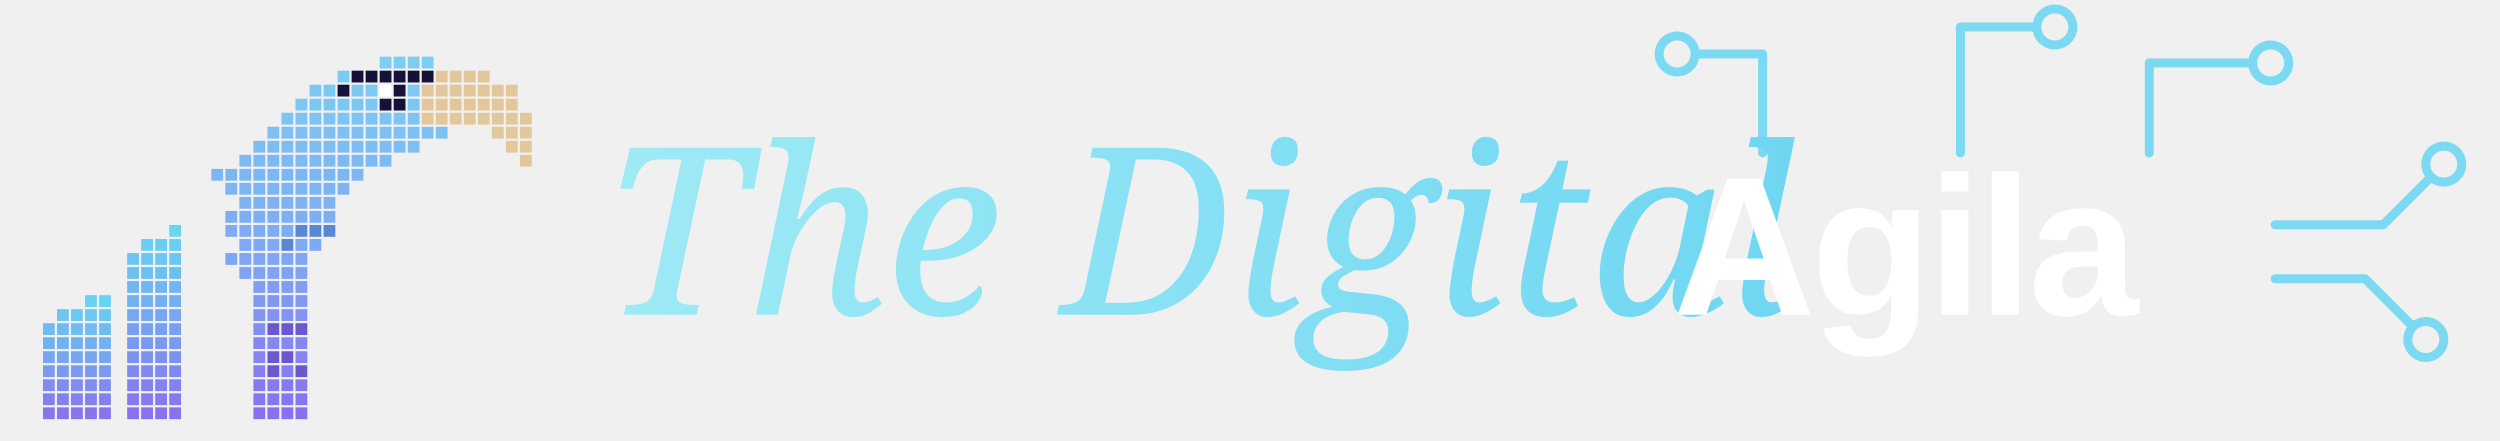
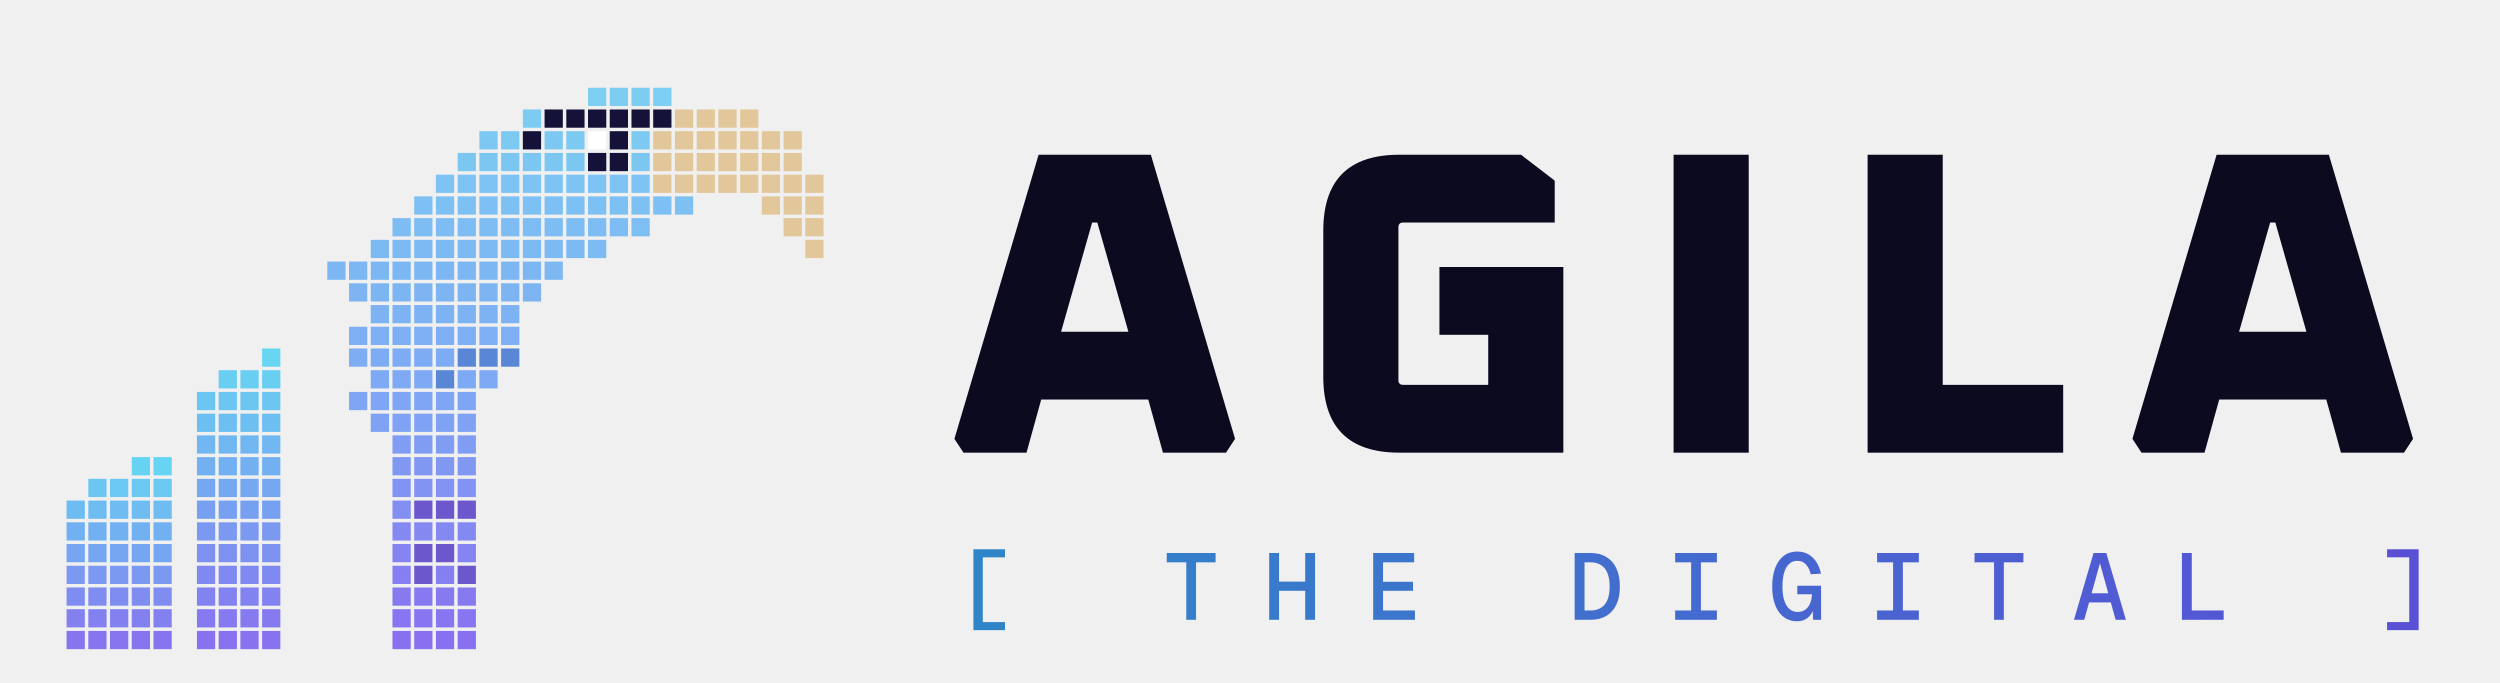
- <svg xmlns="http://www.w3.org/2000/svg" class="brand__logo" viewBox="0 8 556 98" aria-hidden="true" focusable="false">
+ <svg xmlns="http://www.w3.org/2000/svg" class="brand__logo" viewBox="0 8 359 98" aria-hidden="true" focusable="false">
  <defs>
-     <linearGradient id="lh-body" x1="0" y1="0" x2="0" y2="1">
-       <stop offset="0" stop-color="#7ccff2" />
-       <stop offset=".55" stop-color="#7ea6f4" />
-       <stop offset="1" stop-color="#8a6cf0" />
-     </linearGradient>
-     <linearGradient id="lh-bar" x1="0" y1="0" x2="0" y2="1">
-       <stop offset="0" stop-color="#62e0f2" />
-       <stop offset="1" stop-color="#8a6cf0" />
-     </linearGradient>
-     <linearGradient id="lh-word" x1="0" y1="0" x2="1" y2="0">
-       <stop offset="0" stop-color="#9eeaf5" />
-       <stop offset="1" stop-color="#6fd6f2" />
+     <linearGradient id="lh-sub" x1="138" y1="0" x2="349" y2="0" gradientUnits="userSpaceOnUse">
+       <stop offset="0" stop-color="#2f86c8" />
+       <stop offset="1" stop-color="#5a4fd6" />
    </linearGradient>
  </defs>
  <g transform="translate(8 18) scale(.26) translate(-24 -30)">
    <rect x="318" y="40" width="10.08" height="10.08" fill="#7ccef2" />
    <rect x="330" y="40" width="10.08" height="10.08" fill="#7ccdf1" />
    <rect x="342" y="40" width="10.08" height="10.08" fill="#7ccdf1" />
    <rect x="354" y="40" width="10.08" height="10.08" fill="#7ccef2" />
    <rect x="282" y="52" width="10.08" height="10.08" fill="#7ccbf2" />
    <rect x="294" y="52" width="10.08" height="10.08" fill="#141238" />
    <rect x="306" y="52" width="10.08" height="10.08" fill="#141238" />
    <rect x="318" y="52" width="10.08" height="10.08" fill="#141238" />
    <rect x="330" y="52" width="10.08" height="10.08" fill="#141238" />
    <rect x="342" y="52" width="10.08" height="10.08" fill="#141238" />
    <rect x="354" y="52" width="10.08" height="10.08" fill="#141238" />
    <rect x="366" y="52" width="10.08" height="10.08" fill="#e2c79a" />
    <rect x="378" y="52" width="10.08" height="10.08" fill="#e2c79a" />
    <rect x="390" y="52" width="10.08" height="10.08" fill="#e2c79a" />
    <rect x="402" y="52" width="10.08" height="10.08" fill="#e2c79a" />
    <rect x="258" y="64" width="10.08" height="10.08" fill="#7cc8f2" />
    <rect x="270" y="64" width="10.08" height="10.08" fill="#7cc9f2" />
    <rect x="282" y="64" width="10.08" height="10.08" fill="#141238" />
    <rect x="294" y="64" width="10.08" height="10.08" fill="#7cc8f1" />
    <rect x="306" y="64" width="10.08" height="10.08" fill="#7cc9f2" />
    <rect x="318" y="64" width="10.08" height="10.08" fill="#ffffff" />
    <rect x="330" y="64" width="10.08" height="10.08" fill="#141238" />
    <rect x="342" y="64" width="10.08" height="10.08" fill="#7cc9f2" />
    <rect x="354" y="64" width="10.08" height="10.08" fill="#e2c79a" />
    <rect x="366" y="64" width="10.08" height="10.08" fill="#e2c79a" />
    <rect x="378" y="64" width="10.08" height="10.08" fill="#e2c79a" />
    <rect x="390" y="64" width="10.08" height="10.08" fill="#e2c79a" />
    <rect x="402" y="64" width="10.08" height="10.08" fill="#e2c79a" />
    <rect x="414" y="64" width="10.08" height="10.08" fill="#e2c79a" />
    <rect x="426" y="64" width="10.08" height="10.08" fill="#e2c79a" />
    <rect x="246" y="76" width="10.08" height="10.08" fill="#7cc6f2" />
    <rect x="258" y="76" width="10.08" height="10.08" fill="#7cc6f2" />
    <rect x="270" y="76" width="10.08" height="10.08" fill="#7cc6f2" />
    <rect x="282" y="76" width="10.08" height="10.08" fill="#7cc6f2" />
    <rect x="294" y="76" width="10.08" height="10.08" fill="#7cc6f2" />
    <rect x="306" y="76" width="10.08" height="10.08" fill="#7cc6f2" />
    <rect x="318" y="76" width="10.08" height="10.08" fill="#141238" />
    <rect x="330" y="76" width="10.08" height="10.08" fill="#141238" />
    <rect x="342" y="76" width="10.08" height="10.08" fill="#7cc6f2" />
    <rect x="354" y="76" width="10.08" height="10.08" fill="#e2c79a" />
    <rect x="366" y="76" width="10.08" height="10.08" fill="#e2c79a" />
    <rect x="378" y="76" width="10.08" height="10.08" fill="#e2c79a" />
    <rect x="390" y="76" width="10.08" height="10.08" fill="#e2c79a" />
    <rect x="402" y="76" width="10.08" height="10.08" fill="#e2c79a" />
    <rect x="414" y="76" width="10.08" height="10.08" fill="#e2c79a" />
    <rect x="426" y="76" width="10.08" height="10.08" fill="#e2c79a" />
    <rect x="234" y="88" width="10.08" height="10.08" fill="#7dc3f3" />
    <rect x="246" y="88" width="10.08" height="10.08" fill="#7dc3f3" />
    <rect x="258" y="88" width="10.08" height="10.08" fill="#7dc3f3" />
    <rect x="270" y="88" width="10.08" height="10.08" fill="#7dc3f3" />
    <rect x="282" y="88" width="10.08" height="10.08" fill="#7dc3f3" />
    <rect x="294" y="88" width="10.08" height="10.08" fill="#7dc3f3" />
    <rect x="306" y="88" width="10.08" height="10.08" fill="#7dc3f3" />
    <rect x="318" y="88" width="10.08" height="10.08" fill="#7dc3f3" />
    <rect x="330" y="88" width="10.08" height="10.08" fill="#7dc3f3" />
    <rect x="342" y="88" width="10.08" height="10.08" fill="#7dc3f3" />
    <rect x="354" y="88" width="10.08" height="10.08" fill="#e2c79a" />
    <rect x="366" y="88" width="10.08" height="10.08" fill="#e2c79a" />
    <rect x="378" y="88" width="10.08" height="10.08" fill="#e2c79a" />
    <rect x="390" y="88" width="10.08" height="10.08" fill="#e2c79a" />
    <rect x="402" y="88" width="10.08" height="10.08" fill="#e2c79a" />
    <rect x="414" y="88" width="10.08" height="10.08" fill="#e2c79a" />
    <rect x="426" y="88" width="10.08" height="10.08" fill="#e2c79a" />
    <rect x="438" y="88" width="10.08" height="10.08" fill="#e2c79a" />
    <rect x="222" y="100" width="10.08" height="10.08" fill="#7dc0f3" />
    <rect x="234" y="100" width="10.08" height="10.08" fill="#7dc0f3" />
    <rect x="246" y="100" width="10.08" height="10.08" fill="#7dc0f3" />
    <rect x="258" y="100" width="10.08" height="10.08" fill="#7dc0f3" />
    <rect x="270" y="100" width="10.08" height="10.08" fill="#7dc0f3" />
    <rect x="282" y="100" width="10.08" height="10.08" fill="#7dc0f3" />
    <rect x="294" y="100" width="10.08" height="10.08" fill="#7dc0f3" />
    <rect x="306" y="100" width="10.08" height="10.08" fill="#7dc0f3" />
    <rect x="318" y="100" width="10.08" height="10.08" fill="#7dc0f3" />
    <rect x="330" y="100" width="10.08" height="10.08" fill="#7dc0f3" />
    <rect x="342" y="100" width="10.08" height="10.08" fill="#7dc0f3" />
    <rect x="354" y="100" width="10.08" height="10.08" fill="#7dc0f3" />
    <rect x="366" y="100" width="10.08" height="10.08" fill="#7ec0f2" />
    <rect x="414" y="100" width="10.08" height="10.08" fill="#e2c79a" />
    <rect x="426" y="100" width="10.08" height="10.08" fill="#e2c79a" />
    <rect x="438" y="100" width="10.08" height="10.08" fill="#e2c79a" />
    <rect x="210" y="112" width="10.08" height="10.08" fill="#7dbdf3" />
    <rect x="222" y="112" width="10.08" height="10.08" fill="#7dbdf3" />
    <rect x="234" y="112" width="10.08" height="10.08" fill="#7dbdf3" />
    <rect x="246" y="112" width="10.08" height="10.08" fill="#7dbdf3" />
    <rect x="258" y="112" width="10.08" height="10.08" fill="#7dbdf3" />
    <rect x="270" y="112" width="10.08" height="10.08" fill="#7dbdf3" />
    <rect x="282" y="112" width="10.08" height="10.08" fill="#7dbdf3" />
    <rect x="294" y="112" width="10.08" height="10.08" fill="#7dbdf3" />
    <rect x="306" y="112" width="10.08" height="10.08" fill="#7dbdf3" />
    <rect x="318" y="112" width="10.08" height="10.08" fill="#7dbdf3" />
    <rect x="330" y="112" width="10.08" height="10.08" fill="#7dbdf3" />
    <rect x="342" y="112" width="10.08" height="10.08" fill="#7dbef3" />
    <rect x="426" y="112" width="10.08" height="10.08" fill="#e2c79a" />
    <rect x="438" y="112" width="10.08" height="10.08" fill="#e2c79a" />
    <rect x="198" y="124" width="10.08" height="10.08" fill="#7dbaf3" />
    <rect x="210" y="124" width="10.08" height="10.08" fill="#7dbaf3" />
    <rect x="222" y="124" width="10.08" height="10.08" fill="#7dbaf3" />
    <rect x="234" y="124" width="10.08" height="10.08" fill="#7dbaf3" />
    <rect x="246" y="124" width="10.08" height="10.08" fill="#7dbaf3" />
    <rect x="258" y="124" width="10.08" height="10.08" fill="#7dbaf3" />
    <rect x="270" y="124" width="10.08" height="10.08" fill="#7dbaf3" />
    <rect x="282" y="124" width="10.08" height="10.08" fill="#7dbaf3" />
    <rect x="294" y="124" width="10.08" height="10.08" fill="#7dbaf3" />
    <rect x="306" y="124" width="10.08" height="10.08" fill="#7dbaf3" />
    <rect x="318" y="124" width="10.08" height="10.08" fill="#7dbbf3" />
    <rect x="438" y="124" width="10.08" height="10.08" fill="#e2c79a" />
    <rect x="174" y="136" width="10.08" height="10.08" fill="#7db7f3" />
    <rect x="186" y="136" width="10.08" height="10.08" fill="#7db7f3" />
    <rect x="198" y="136" width="10.08" height="10.08" fill="#7db7f3" />
    <rect x="210" y="136" width="10.08" height="10.08" fill="#7db7f3" />
    <rect x="222" y="136" width="10.08" height="10.08" fill="#7db7f3" />
    <rect x="234" y="136" width="10.08" height="10.08" fill="#7db7f3" />
    <rect x="246" y="136" width="10.08" height="10.08" fill="#7db7f3" />
    <rect x="258" y="136" width="10.08" height="10.08" fill="#7db7f3" />
    <rect x="270" y="136" width="10.08" height="10.08" fill="#7db7f3" />
    <rect x="282" y="136" width="10.08" height="10.08" fill="#7db7f3" />
    <rect x="294" y="136" width="10.08" height="10.08" fill="#7db8f3" />
    <rect x="186" y="148" width="10.08" height="10.08" fill="#7db5f3" />
    <rect x="198" y="148" width="10.08" height="10.08" fill="#7db5f3" />
    <rect x="210" y="148" width="10.08" height="10.08" fill="#7db5f3" />
    <rect x="222" y="148" width="10.08" height="10.08" fill="#7db5f3" />
    <rect x="234" y="148" width="10.08" height="10.08" fill="#7db5f3" />
    <rect x="246" y="148" width="10.08" height="10.08" fill="#7db5f3" />
    <rect x="258" y="148" width="10.08" height="10.08" fill="#7db5f3" />
    <rect x="270" y="148" width="10.08" height="10.08" fill="#7db5f3" />
    <rect x="282" y="148" width="10.08" height="10.08" fill="#7db5f3" />
    <rect x="198" y="160" width="10.08" height="10.08" fill="#7db2f3" />
    <rect x="210" y="160" width="10.08" height="10.08" fill="#7db2f3" />
    <rect x="222" y="160" width="10.08" height="10.08" fill="#7db2f3" />
    <rect x="234" y="160" width="10.08" height="10.08" fill="#7db2f3" />
    <rect x="246" y="160" width="10.08" height="10.08" fill="#7db2f3" />
    <rect x="258" y="160" width="10.08" height="10.08" fill="#7db2f3" />
    <rect x="270" y="160" width="10.08" height="10.08" fill="#7db2f3" />
    <rect x="186" y="172" width="10.08" height="10.08" fill="#7eaff4" />
    <rect x="198" y="172" width="10.08" height="10.08" fill="#7eaff4" />
    <rect x="210" y="172" width="10.08" height="10.08" fill="#7eaff4" />
    <rect x="222" y="172" width="10.08" height="10.08" fill="#7eaff4" />
    <rect x="234" y="172" width="10.08" height="10.08" fill="#7eaff4" />
    <rect x="246" y="172" width="10.08" height="10.08" fill="#7eaff4" />
    <rect x="258" y="172" width="10.08" height="10.08" fill="#7eaff4" />
    <rect x="270" y="172" width="10.08" height="10.08" fill="#7eaff4" />
    <rect x="138" y="184" width="10.08" height="10.08" fill="#66d6f2" />
    <rect x="186" y="184" width="10.08" height="10.08" fill="#7eadf4" />
    <rect x="198" y="184" width="10.08" height="10.08" fill="#7eacf4" />
    <rect x="210" y="184" width="10.08" height="10.08" fill="#7eacf4" />
    <rect x="222" y="184" width="10.08" height="10.08" fill="#7eacf4" />
    <rect x="234" y="184" width="10.08" height="10.08" fill="#7eacf4" />
    <rect x="246" y="184" width="10.08" height="10.08" fill="#5a86d6" />
    <rect x="258" y="184" width="10.08" height="10.08" fill="#5a86d6" />
    <rect x="270" y="184" width="10.08" height="10.08" fill="#5a86d6" />
    <rect x="114" y="196" width="10.08" height="10.08" fill="#68cef2" />
    <rect x="126" y="196" width="10.08" height="10.08" fill="#68cef2" />
    <rect x="138" y="196" width="10.08" height="10.08" fill="#68cef2" />
    <rect x="198" y="196" width="10.08" height="10.08" fill="#7ea9f4" />
    <rect x="210" y="196" width="10.08" height="10.08" fill="#7ea9f4" />
    <rect x="222" y="196" width="10.08" height="10.08" fill="#7ea9f4" />
    <rect x="234" y="196" width="10.08" height="10.08" fill="#5a86d6" />
    <rect x="246" y="196" width="10.08" height="10.08" fill="#7ea9f4" />
    <rect x="258" y="196" width="10.08" height="10.08" fill="#7ea9f4" />
    <rect x="102" y="208" width="10.08" height="10.08" fill="#6bc6f2" />
    <rect x="114" y="208" width="10.08" height="10.08" fill="#6bc7f2" />
    <rect x="126" y="208" width="10.08" height="10.08" fill="#6bc7f2" />
    <rect x="138" y="208" width="10.08" height="10.08" fill="#6bc7f2" />
    <rect x="186" y="208" width="10.08" height="10.08" fill="#7ea6f4" />
    <rect x="198" y="208" width="10.08" height="10.08" fill="#7ea6f4" />
    <rect x="210" y="208" width="10.08" height="10.08" fill="#7ea6f4" />
    <rect x="222" y="208" width="10.08" height="10.08" fill="#7ea6f4" />
    <rect x="234" y="208" width="10.08" height="10.08" fill="#7ea6f4" />
    <rect x="246" y="208" width="10.08" height="10.08" fill="#7ea6f4" />
    <rect x="102" y="220" width="10.08" height="10.08" fill="#6dbff1" />
    <rect x="114" y="220" width="10.08" height="10.08" fill="#6dbff1" />
    <rect x="126" y="220" width="10.08" height="10.08" fill="#6dbff1" />
    <rect x="138" y="220" width="10.08" height="10.08" fill="#6dbff1" />
    <rect x="198" y="220" width="10.08" height="10.08" fill="#7fa2f4" />
    <rect x="210" y="220" width="10.08" height="10.08" fill="#7fa2f4" />
    <rect x="222" y="220" width="10.08" height="10.08" fill="#7fa2f4" />
    <rect x="234" y="220" width="10.08" height="10.08" fill="#7fa2f4" />
    <rect x="246" y="220" width="10.08" height="10.08" fill="#7fa2f4" />
    <rect x="102" y="232" width="10.08" height="10.08" fill="#70b7f1" />
    <rect x="114" y="232" width="10.08" height="10.08" fill="#70b7f1" />
    <rect x="126" y="232" width="10.08" height="10.08" fill="#70b7f1" />
    <rect x="138" y="232" width="10.08" height="10.08" fill="#70b7f1" />
    <rect x="210" y="232" width="10.08" height="10.08" fill="#809cf3" />
    <rect x="222" y="232" width="10.08" height="10.08" fill="#809cf3" />
    <rect x="234" y="232" width="10.08" height="10.08" fill="#809cf3" />
    <rect x="246" y="232" width="10.08" height="10.08" fill="#809cf3" />
    <rect x="66" y="244" width="10.08" height="10.08" fill="#66d3f2" />
    <rect x="78" y="244" width="10.08" height="10.08" fill="#66d4f2" />
    <rect x="102" y="244" width="10.08" height="10.08" fill="#73b0f1" />
    <rect x="114" y="244" width="10.08" height="10.08" fill="#73b0f1" />
    <rect x="126" y="244" width="10.08" height="10.08" fill="#73b0f1" />
    <rect x="138" y="244" width="10.08" height="10.08" fill="#73b0f1" />
    <rect x="210" y="244" width="10.08" height="10.08" fill="#8198f3" />
    <rect x="222" y="244" width="10.08" height="10.08" fill="#8198f3" />
    <rect x="234" y="244" width="10.08" height="10.08" fill="#8198f3" />
    <rect x="246" y="244" width="10.08" height="10.08" fill="#8198f3" />
    <rect x="42" y="256" width="10.08" height="10.08" fill="#6bc7f2" />
    <rect x="54" y="256" width="10.08" height="10.08" fill="#6ac8f2" />
    <rect x="66" y="256" width="10.08" height="10.08" fill="#6ac8f2" />
    <rect x="78" y="256" width="10.08" height="10.08" fill="#6ac8f2" />
    <rect x="102" y="256" width="10.08" height="10.08" fill="#75a8f1" />
    <rect x="114" y="256" width="10.08" height="10.08" fill="#75a8f1" />
    <rect x="126" y="256" width="10.08" height="10.08" fill="#75a8f1" />
    <rect x="138" y="256" width="10.08" height="10.08" fill="#75a8f1" />
    <rect x="210" y="256" width="10.08" height="10.08" fill="#8293f3" />
    <rect x="222" y="256" width="10.08" height="10.08" fill="#8293f3" />
    <rect x="234" y="256" width="10.08" height="10.08" fill="#8293f3" />
    <rect x="246" y="256" width="10.08" height="10.08" fill="#8293f3" />
    <rect x="30" y="268" width="10.08" height="10.08" fill="#6ebcf1" />
    <rect x="42" y="268" width="10.08" height="10.08" fill="#6ebcf1" />
    <rect x="54" y="268" width="10.08" height="10.08" fill="#6ebcf1" />
    <rect x="66" y="268" width="10.08" height="10.08" fill="#6ebcf1" />
    <rect x="78" y="268" width="10.08" height="10.08" fill="#6ebcf1" />
    <rect x="102" y="268" width="10.08" height="10.08" fill="#78a0f1" />
    <rect x="114" y="268" width="10.08" height="10.08" fill="#78a0f1" />
    <rect x="126" y="268" width="10.08" height="10.08" fill="#78a0f1" />
    <rect x="138" y="268" width="10.08" height="10.08" fill="#78a0f1" />
    <rect x="210" y="268" width="10.08" height="10.08" fill="#838ef2" />
    <rect x="222" y="268" width="10.08" height="10.08" fill="#6c58cc" />
    <rect x="234" y="268" width="10.08" height="10.08" fill="#6c58cc" />
    <rect x="246" y="268" width="10.08" height="10.08" fill="#6c58cc" />
    <rect x="30" y="280" width="10.08" height="10.08" fill="#72b1f1" />
    <rect x="42" y="280" width="10.08" height="10.08" fill="#72b1f1" />
    <rect x="54" y="280" width="10.08" height="10.08" fill="#72b1f1" />
    <rect x="66" y="280" width="10.08" height="10.08" fill="#72b1f1" />
    <rect x="78" y="280" width="10.08" height="10.08" fill="#72b1f1" />
    <rect x="102" y="280" width="10.08" height="10.08" fill="#7b99f1" />
    <rect x="114" y="280" width="10.08" height="10.08" fill="#7b99f1" />
    <rect x="126" y="280" width="10.08" height="10.08" fill="#7b99f1" />
    <rect x="138" y="280" width="10.08" height="10.08" fill="#7b99f1" />
    <rect x="210" y="280" width="10.08" height="10.08" fill="#8488f2" />
    <rect x="222" y="280" width="10.08" height="10.08" fill="#8489f2" />
    <rect x="234" y="280" width="10.08" height="10.08" fill="#8489f2" />
    <rect x="246" y="280" width="10.08" height="10.08" fill="#8488f2" />
    <rect x="30" y="292" width="10.08" height="10.08" fill="#76a5f1" />
    <rect x="42" y="292" width="10.08" height="10.08" fill="#76a5f1" />
    <rect x="54" y="292" width="10.08" height="10.08" fill="#76a5f1" />
    <rect x="66" y="292" width="10.08" height="10.08" fill="#76a5f1" />
    <rect x="78" y="292" width="10.08" height="10.08" fill="#76a5f1" />
    <rect x="102" y="292" width="10.08" height="10.08" fill="#7d91f1" />
    <rect x="114" y="292" width="10.08" height="10.08" fill="#7d91f1" />
    <rect x="126" y="292" width="10.08" height="10.08" fill="#7d91f1" />
    <rect x="138" y="292" width="10.08" height="10.08" fill="#7d91f1" />
    <rect x="210" y="292" width="10.08" height="10.08" fill="#8584f2" />
    <rect x="222" y="292" width="10.08" height="10.08" fill="#6c58cc" />
    <rect x="234" y="292" width="10.08" height="10.08" fill="#6c58cc" />
    <rect x="246" y="292" width="10.08" height="10.08" fill="#8584f2" />
    <rect x="30" y="304" width="10.08" height="10.08" fill="#7b99f1" />
    <rect x="42" y="304" width="10.08" height="10.08" fill="#7b99f1" />
    <rect x="54" y="304" width="10.08" height="10.08" fill="#7b99f1" />
    <rect x="66" y="304" width="10.08" height="10.08" fill="#7b99f1" />
    <rect x="78" y="304" width="10.08" height="10.08" fill="#7b99f1" />
    <rect x="102" y="304" width="10.08" height="10.08" fill="#8089f1" />
    <rect x="114" y="304" width="10.08" height="10.08" fill="#8089f1" />
    <rect x="126" y="304" width="10.08" height="10.08" fill="#8089f1" />
    <rect x="138" y="304" width="10.08" height="10.08" fill="#8089f1" />
    <rect x="210" y="304" width="10.08" height="10.08" fill="#867ff1" />
    <rect x="222" y="304" width="10.08" height="10.08" fill="#6c58cc" />
    <rect x="234" y="304" width="10.08" height="10.08" fill="#867ff1" />
    <rect x="246" y="304" width="10.08" height="10.08" fill="#6c58cc" />
    <rect x="30" y="316" width="10.08" height="10.08" fill="#7f8df1" />
    <rect x="42" y="316" width="10.08" height="10.08" fill="#7f8df1" />
    <rect x="54" y="316" width="10.08" height="10.08" fill="#7f8df1" />
    <rect x="66" y="316" width="10.08" height="10.08" fill="#7f8df1" />
    <rect x="78" y="316" width="10.08" height="10.08" fill="#7f8df1" />
    <rect x="102" y="316" width="10.08" height="10.08" fill="#8282f0" />
    <rect x="114" y="316" width="10.08" height="10.08" fill="#8282f0" />
    <rect x="126" y="316" width="10.08" height="10.08" fill="#8282f0" />
    <rect x="138" y="316" width="10.08" height="10.08" fill="#8282f0" />
    <rect x="210" y="316" width="10.08" height="10.08" fill="#877af1" />
    <rect x="222" y="316" width="10.08" height="10.08" fill="#877af1" />
    <rect x="234" y="316" width="10.08" height="10.08" fill="#877af1" />
    <rect x="246" y="316" width="10.08" height="10.08" fill="#877af1" />
    <rect x="30" y="328" width="10.08" height="10.08" fill="#8381f0" />
    <rect x="42" y="328" width="10.08" height="10.08" fill="#8381f0" />
    <rect x="54" y="328" width="10.08" height="10.08" fill="#8381f0" />
    <rect x="66" y="328" width="10.08" height="10.08" fill="#8381f0" />
    <rect x="78" y="328" width="10.08" height="10.08" fill="#8381f0" />
    <rect x="102" y="328" width="10.08" height="10.08" fill="#857af0" />
    <rect x="114" y="328" width="10.08" height="10.08" fill="#857af0" />
    <rect x="126" y="328" width="10.08" height="10.08" fill="#857af0" />
    <rect x="138" y="328" width="10.08" height="10.08" fill="#857af0" />
    <rect x="210" y="328" width="10.08" height="10.08" fill="#8875f1" />
    <rect x="222" y="328" width="10.08" height="10.08" fill="#8875f1" />
    <rect x="234" y="328" width="10.08" height="10.08" fill="#8875f1" />
    <rect x="246" y="328" width="10.08" height="10.08" fill="#8875f1" />
    <rect x="30" y="340" width="10.08" height="10.08" fill="#8775f0" />
    <rect x="42" y="340" width="10.08" height="10.08" fill="#8775f0" />
    <rect x="54" y="340" width="10.08" height="10.08" fill="#8775f0" />
    <rect x="66" y="340" width="10.08" height="10.08" fill="#8775f0" />
    <rect x="78" y="340" width="10.08" height="10.08" fill="#8775f0" />
    <rect x="102" y="340" width="10.08" height="10.08" fill="#8872f0" />
    <rect x="114" y="340" width="10.08" height="10.08" fill="#8872f0" />
    <rect x="126" y="340" width="10.08" height="10.08" fill="#8872f0" />
    <rect x="138" y="340" width="10.08" height="10.08" fill="#8872f0" />
    <rect x="210" y="340" width="10.08" height="10.08" fill="#8970f0" />
    <rect x="222" y="340" width="10.08" height="10.08" fill="#8970f0" />
    <rect x="234" y="340" width="10.08" height="10.08" fill="#8970f0" />
    <rect x="246" y="340" width="10.08" height="10.08" fill="#8970f0" />
  </g>
-   <g fill="none" stroke="#6fd6f2" stroke-width="2" stroke-linecap="round" stroke-linejoin="round" opacity=".9">
-     <path d="M392 42 V20 H378" />
-     <circle cx="373" cy="20" r="4" />
-     <path d="M436 42 V14 H452" />
-     <circle cx="457" cy="14" r="4" />
-     <path d="M478 42 V22 H500" />
-     <circle cx="505" cy="22" r="4" />
-     <path d="M506 58 H530 L540 48" />
-     <circle cx="543.5" cy="44.5" r="4" />
-     <path d="M506 70 H526 L536 80" />
-     <circle cx="539.5" cy="83.5" r="4" />
-   </g>
-   <text x="134" y="78" font-family="'Instrument Serif', Georgia, serif" font-style="italic" font-size="52" fill="url(#lh-word)" textLength="228" lengthAdjust="spacingAndGlyphs">The Digital</text>
-   <text x="372" y="78" font-family="'Instrument Sans', 'Helvetica Neue', Arial, sans-serif" font-weight="600" font-size="44" fill="#ffffff" letter-spacing="-1" textLength="128" lengthAdjust="spacingAndGlyphs">Agila</text>
+   <path d="M137.054 71.016 149.144 30.22H165.264L177.354 71.016L176.052 73.0H167.0L164.892 65.374H149.516L147.408 73.0H138.356ZM152.368 55.64H162.04L157.576 39.954H156.832ZM190.024 62.088V41.132Q190.024 30.22 200.936 30.22H218.42L223.256 33.94V39.954H201.494Q200.812 39.954 200.812 40.636V62.584Q200.812 63.266 201.494 63.266H213.708V56.074H206.702V46.34H224.496V73.0H200.936Q190.024 73.0 190.024 62.088ZM240.328 73.0V30.22H251.116V73.0ZM268.188 73.0V30.22H278.976V63.266H296.274V73.0ZM306.216 71.016 318.306 30.22H334.426L346.516 71.016L345.214 73.0H336.162L334.054 65.374H318.678L316.57 73.0H307.518ZM321.53 55.64H331.202L326.738 39.954H325.994Z" fill="#0b0a1f" />
+   <path d="M144.318 98.485H139.782V86.875H144.318V88.036H141.132V97.324H144.318ZM170.348 97.0V88.751H167.54V87.415H174.56V88.751H171.752V97.0ZM182.256 97.0V87.415H183.673V92.032L183.039 91.519H188.061L187.427 92.032V87.415H188.844V97.0H187.427V92.329L188.061 92.842H183.039L183.673 92.329V97.0ZM197.188 97.0V87.415H203.074V88.751H198.606V91.546H202.912V92.842H198.606V95.663H203.182V97.0ZM226.12 97.0V87.415H228.456Q229.725 87.415 230.663 87.975Q231.601 88.535 232.108 89.609Q232.614 90.682 232.614 92.221Q232.614 93.76 232.108 94.827Q231.601 95.893 230.663 96.447Q229.725 97.0 228.456 97.0ZM227.538 95.663H228.416Q229.725 95.663 230.434 94.806Q231.143 93.949 231.143 92.221Q231.143 90.493 230.434 89.622Q229.725 88.751 228.416 88.751H227.538ZM240.553 97.0V95.663H242.848V88.751H240.553V87.415H246.547V88.751H244.252V95.663H246.547V97.0ZM258.036 97.216Q256.997 97.216 256.201 96.649Q255.404 96.082 254.945 94.968Q254.486 93.855 254.486 92.221Q254.486 90.668 254.918 89.548Q255.35 88.427 256.153 87.813Q256.957 87.199 258.077 87.199Q258.981 87.199 259.67 87.59Q260.358 87.982 260.824 88.697Q261.29 89.413 261.493 90.371L260.021 90.466Q259.818 89.588 259.339 89.062Q258.86 88.535 258.091 88.535Q257.416 88.535 256.936 88.961Q256.457 89.386 256.207 90.209Q255.958 91.033 255.958 92.221Q255.958 93.395 256.214 94.212Q256.471 95.029 256.963 95.454Q257.456 95.879 258.158 95.879Q258.779 95.879 259.225 95.562Q259.67 95.245 259.92 94.671Q260.17 94.097 260.197 93.341H258.091V92.113H261.506V97.0H260.358L260.291 94.799L260.656 94.786Q260.507 95.475 260.176 96.028Q259.846 96.582 259.319 96.899Q258.793 97.216 258.036 97.216ZM269.553 97.0V95.663H271.848V88.751H269.553V87.415H275.547V88.751H273.252V95.663H275.547V97.0ZM286.348 97.0V88.751H283.54V87.415H290.56V88.751H287.752V97.0ZM297.824 97.0 300.632 87.415H302.468L305.276 97.0H303.805L301.55 88.886L299.296 97.0ZM299.39 94.502 299.822 93.193H303.278L303.71 94.502ZM313.323 97.0V87.415H314.74V96.46L313.877 95.663H319.317V97.0ZM342.782 98.485V97.324H345.968V88.036H342.782V86.875H347.318V98.485Z" fill="url(#lh-sub)" />
</svg>
